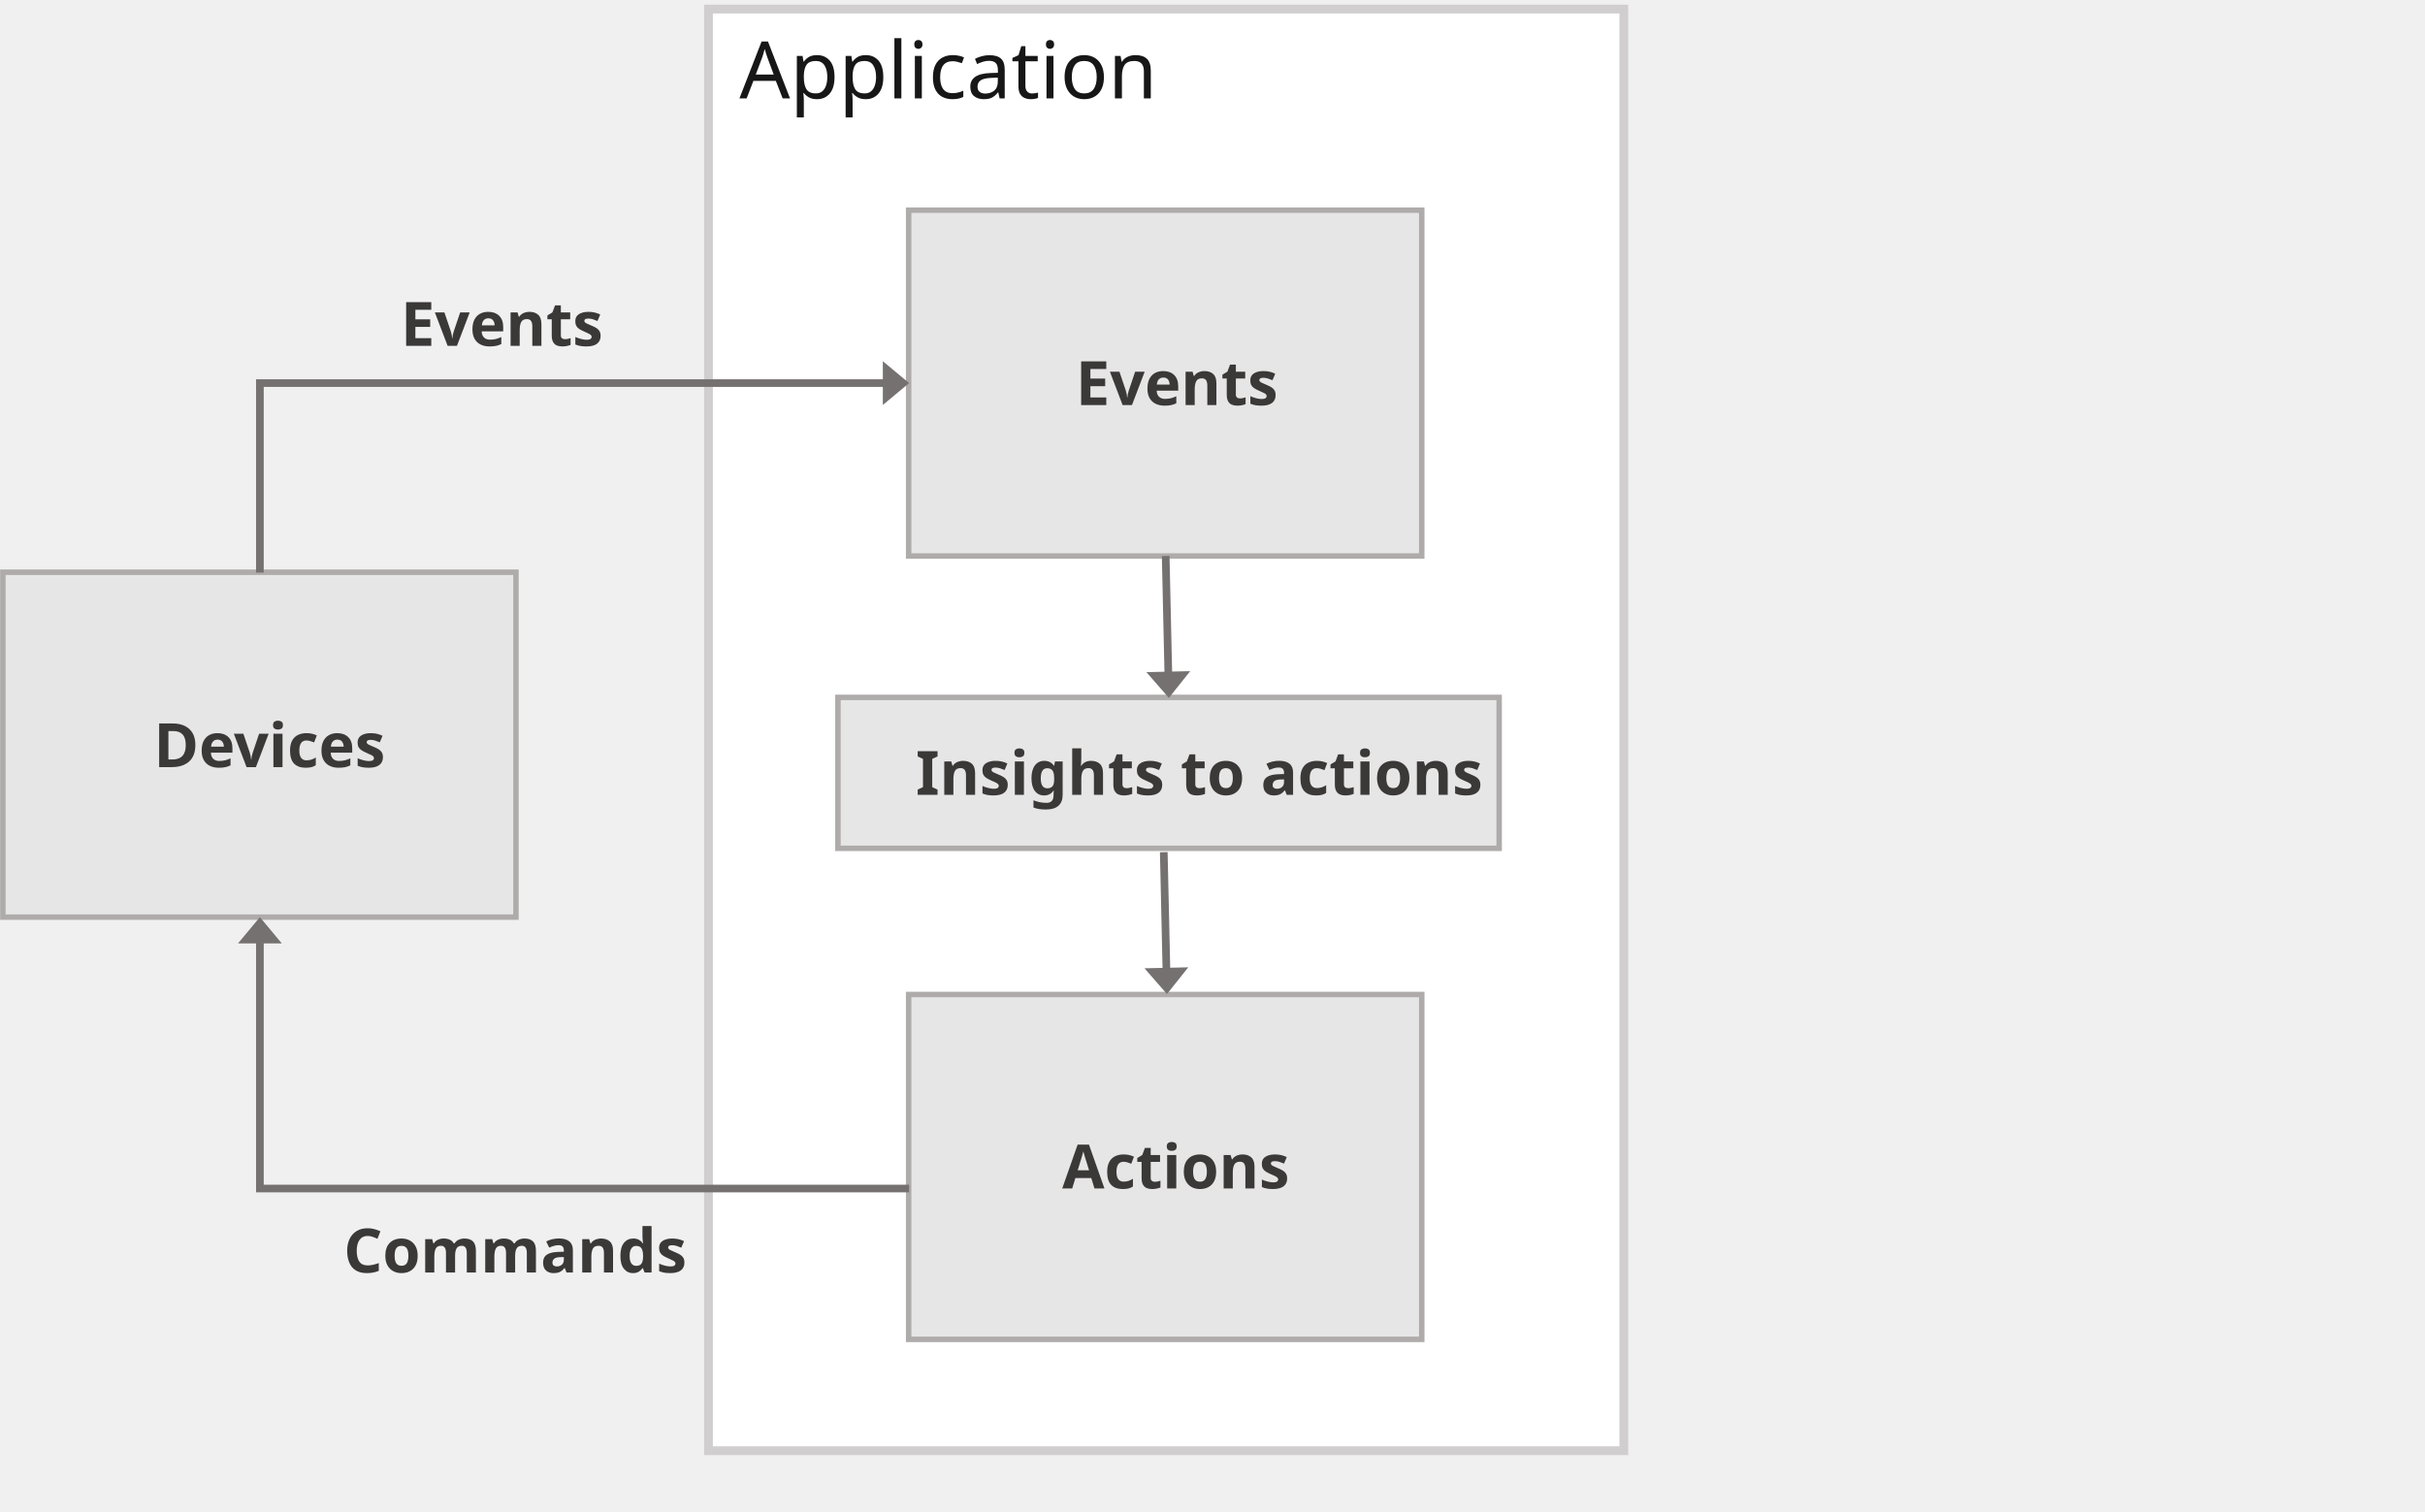
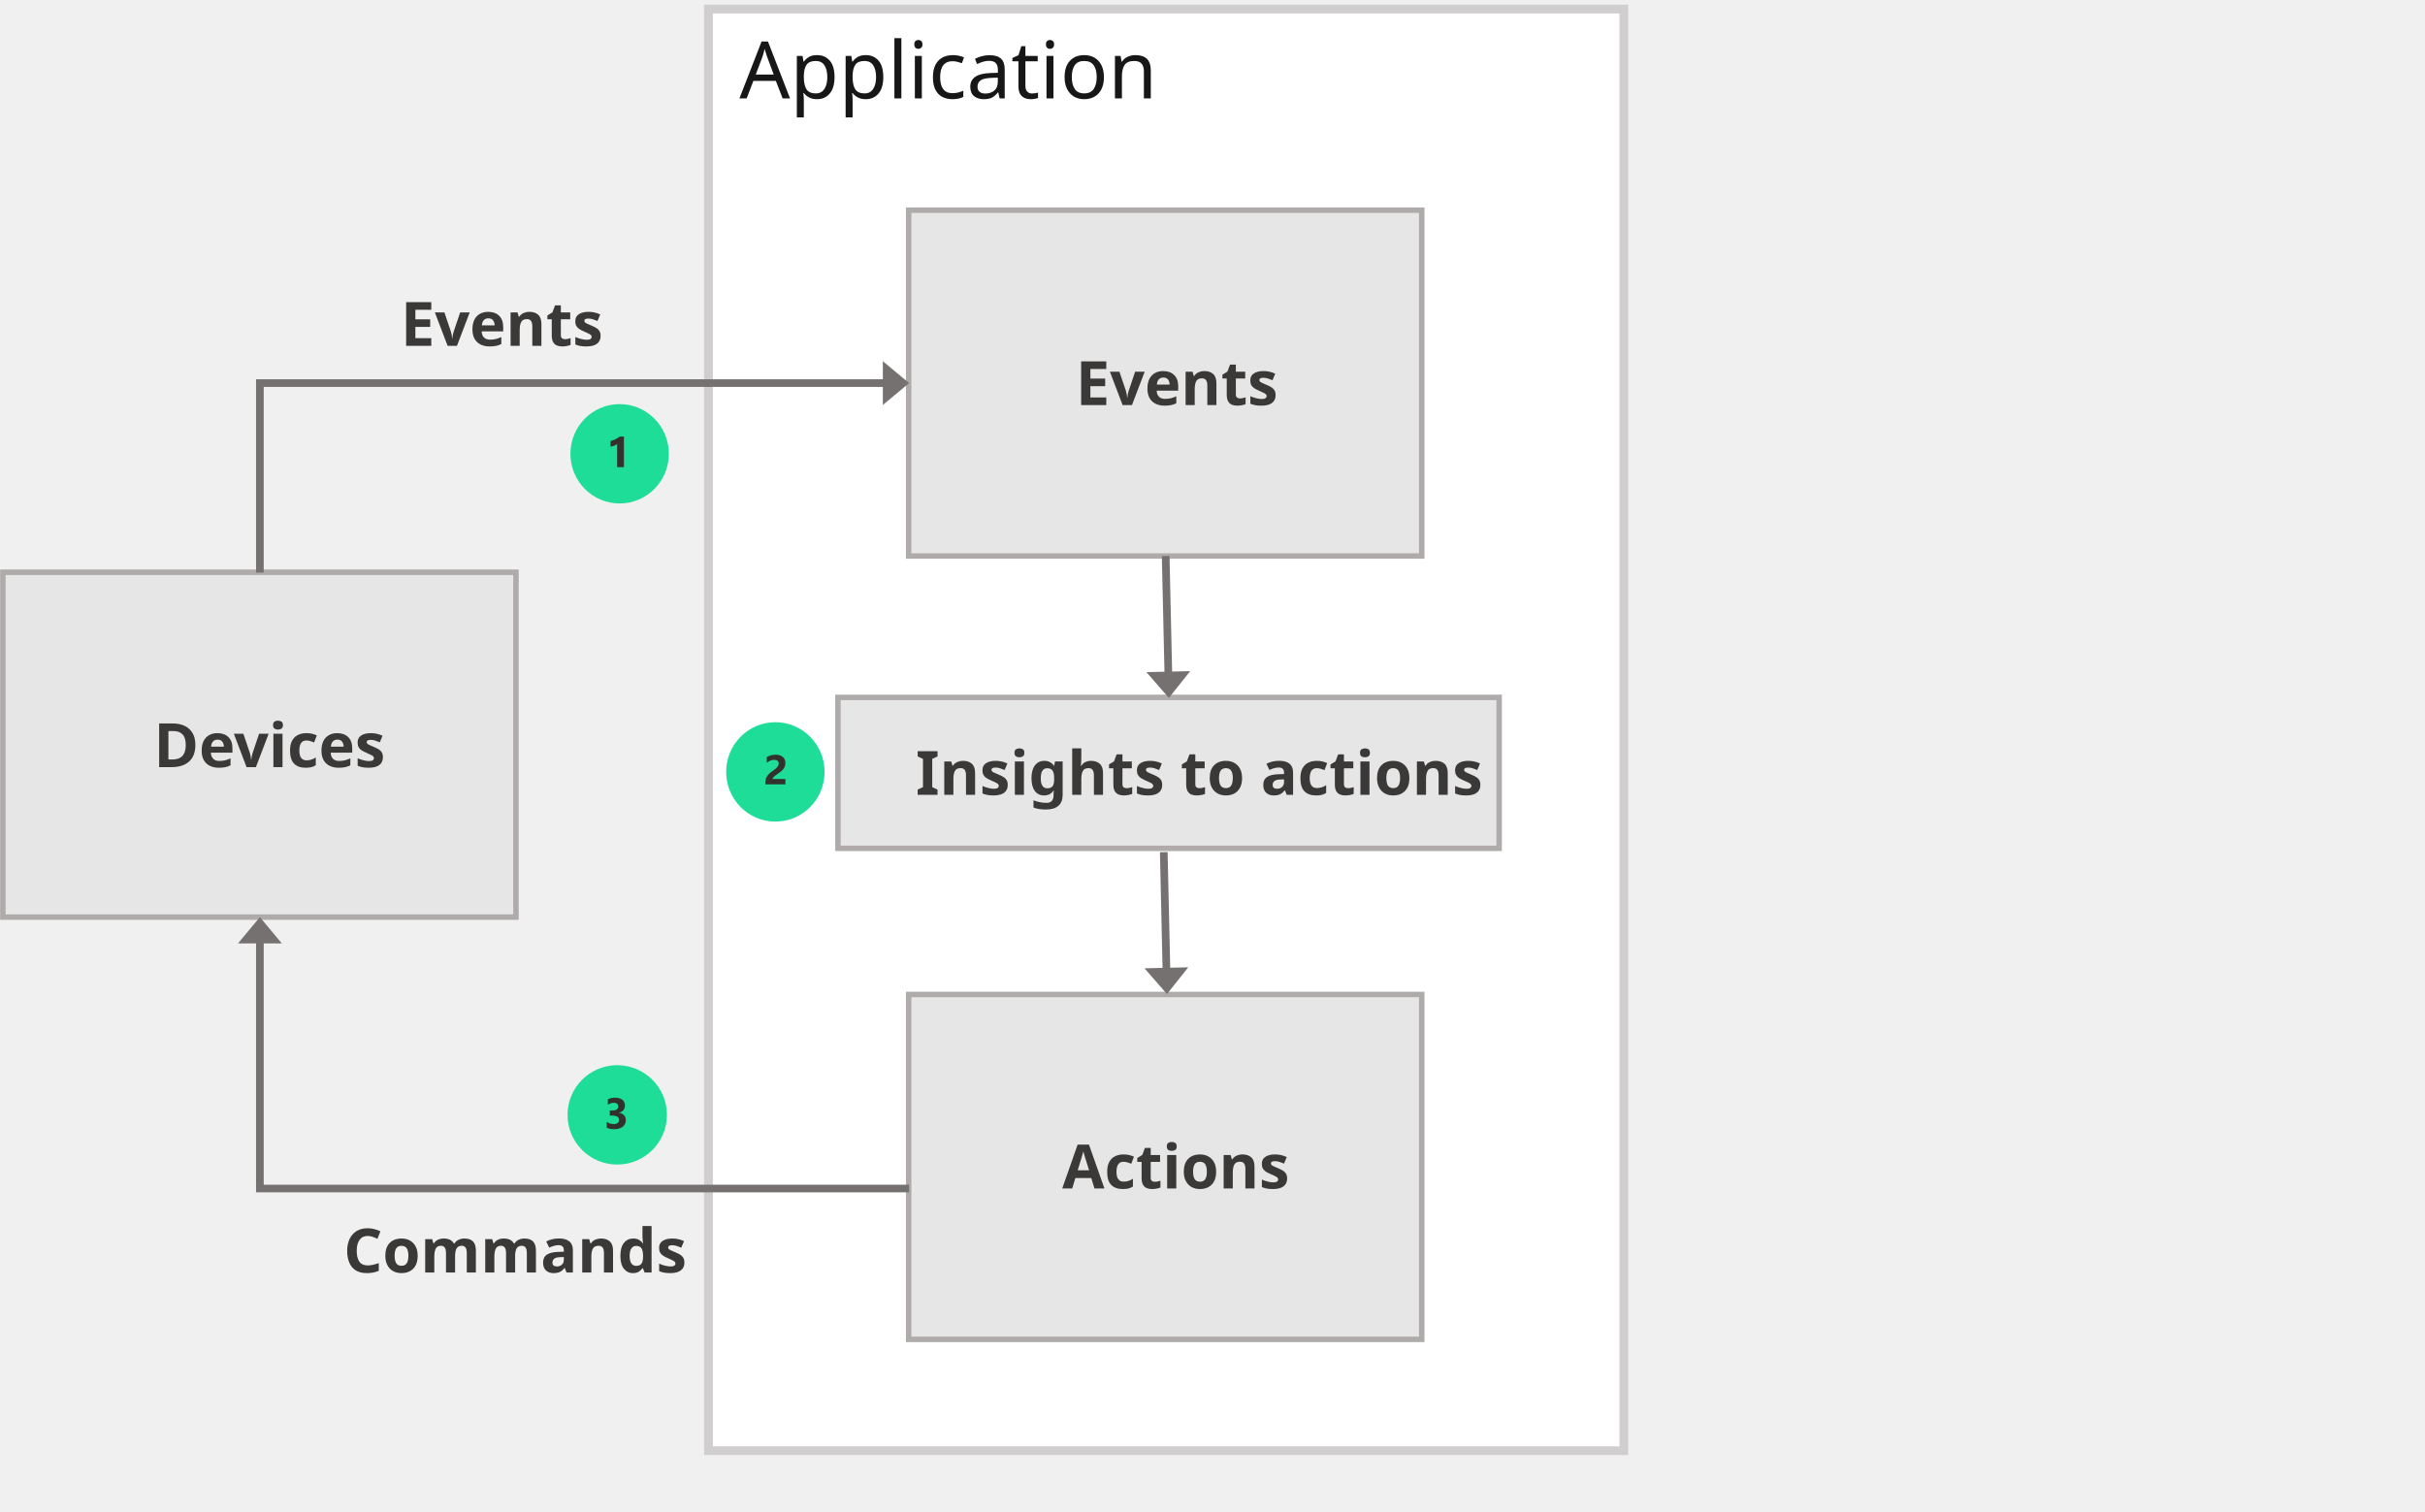
<svg xmlns="http://www.w3.org/2000/svg" width="2538" height="1582" overflow="hidden">
  <defs>
    <clipPath id="clip0">
      <rect x="39" y="54" width="2538" height="1582" />
    </clipPath>
  </defs>
  <g clip-path="url(#clip0)" transform="translate(-39 -54)">
    <rect x="780.5" y="63.5" width="958" height="1509" stroke="#D0CECE" stroke-width="9.167" stroke-miterlimit="8" fill="#FFFFFF" />
    <text fill="#181717" font-family="Calibri,Calibri_MSFontService,sans-serif" font-weight="400" font-size="83" transform="matrix(1 0 0 1 812.889 157)">Application</text>
    <rect x="990" y="274" width="537" height="362" stroke="#AFABAB" stroke-width="5.729" stroke-miterlimit="8" fill="#E7E6E6" />
    <text fill="#3B3838" font-family="Segoe UI Semibold,Segoe UI Semibold_MSFontService,sans-serif" font-weight="600" font-size="64" transform="matrix(1 0 0 1 1164.77 478)">Events</text>
    <rect x="990" y="1095" width="537" height="361" stroke="#AFABAB" stroke-width="5.729" stroke-miterlimit="8" fill="#E7E6E6" />
    <text fill="#3B3838" font-family="Segoe UI Semibold,Segoe UI Semibold_MSFontService,sans-serif" font-weight="600" font-size="64" transform="matrix(1 0 0 1 1150.73 1298)">Actions</text>
    <rect x="916" y="784" width="692" height="158" stroke="#AFABAB" stroke-width="5.729" stroke-miterlimit="8" fill="#E7E6E6" />
    <text fill="#3B3838" font-family="Segoe UI Semibold,Segoe UI Semibold_MSFontService,sans-serif" font-weight="600" font-size="64" transform="matrix(1 0 0 1 997.387 886)">Insights to actions</text>
    <rect x="42" y="653" width="537" height="361" stroke="#AFABAB" stroke-width="5.729" stroke-miterlimit="8" fill="#E7E6E6" />
    <text fill="#3B3838" font-family="Segoe UI Semibold,Segoe UI Semibold_MSFontService,sans-serif" font-weight="600" font-size="64" transform="matrix(1 0 0 1 199.832 857)">Devices</text>
    <path d="M306.99 653.346 306.99 450.99 967.552 450.99 967.552 459.011 311 459.011 315.01 455 315.01 653.346ZM962.969 432.083 990.469 455 962.969 477.917Z" fill="#767171" />
    <path d="M22.916-4.01 288.1-4.01 288.1 679.469 280.079 679.469 280.079 0 284.089 4.01 22.916 4.01ZM27.5 22.917 0 0 27.5-22.917Z" fill="#767171" transform="matrix(1.83697e-16 1 1 -1.83697e-16 311 1014)" />
    <path d="M1263.01 635.909 1265.84 761.542 1257.82 761.723 1254.99 636.09ZM1284.64 756.534 1262.35 784.543 1238.82 757.567Z" fill="#767171" />
    <path d="M1261.01 945.91 1263.84 1071.54 1255.82 1071.72 1252.99 946.09ZM1282.64 1066.53 1260.35 1094.54 1236.82 1067.57Z" fill="#767171" />
    <text fill="#3B3838" font-family="Segoe UI Semibold,Segoe UI Semibold_MSFontService,sans-serif" font-weight="600" font-size="64" transform="matrix(1 0 0 1 458.315 416)">Events<tspan font-size="64" x="-59.681" y="970">Commands</tspan>
    </text>
+     <path d="M739 529C739 557.719 715.943 581 687.5 581 659.057 581 636 557.719 636 529 636 500.281 659.057 477 687.5 477 715.943 477 739 500.281 739 529Z" fill="#1DDD98" fill-rule="evenodd" />
+     <path d="M692 511 692 543 684.888 543 684.888 518.771C684.496 519.106 684.029 519.425 683.489 519.731 682.96 520.023 682.396 520.291 681.794 520.541 681.193 520.774 680.568 520.976 679.92 521.15 679.273 521.31 678.633 521.428 678 521.501L678 515.694C679.852 515.169 681.6 514.501 683.24 513.687 684.881 512.87 686.363 511.977 687.687 511L692 511Z" fill="#323130" fill-rule="evenodd" />
+     <path d="M902 862C902 890.719 878.943 914 850.5 914 822.057 914 799 890.719 799 862 799 833.281 822.057 810 850.5 810 878.943 810 902 833.281 902 862Z" fill="#1DDD98" fill-rule="evenodd" />
+     <path d="M847.609 869.428 860.977 869.428 860.977 875 840 875 840 872.704C840 871.145 840.261 869.747 840.806 868.514 841.351 867.267 842.039 866.156 842.845 865.177 843.674 864.185 844.575 863.314 845.523 862.562 846.518 861.797 847.443 861.109 848.32 860.499 849.244 859.862 850.05 859.252 850.737 858.67 851.448 858.088 852.041 857.515 852.491 856.949 852.989 856.367 853.344 855.785 853.581 855.205 853.818 854.609 853.937 853.979 853.937 853.312 853.937 852.008 853.558 851.022 852.799 850.358 852.017 849.691 850.856 849.358 849.291 849.358 846.589 849.358 843.982 850.399 841.517 852.482L841.517 846.571C844.243 844.857 847.348 844 850.785 844 852.372 844 853.818 844.204 855.075 844.616 856.355 845.013 857.421 845.586 858.298 846.338 859.175 847.09 859.862 848.004 860.313 849.081 860.787 850.144 861 851.334 861 852.654 861 854.057 860.787 855.304 860.337 856.395 859.886 857.488 859.294 858.48 858.559 859.372 857.824 860.265 856.971 861.088 855.999 861.838 855.027 862.576 854.032 863.291 852.989 863.985 852.278 864.469 851.59 864.95 850.951 865.431 850.287 865.899 849.718 866.366 849.22 866.836 848.722 867.288 848.32 867.735 848.035 868.175 847.751 868.615 847.609 869.032 847.609 869.428Z" fill="#323130" fill-rule="evenodd" />
+     <path d="M737 1221C737 1249.72 713.719 1273 685 1273 656.281 1273 633 1249.72 633 1221 633 1192.28 656.281 1169 685 1169 713.719 1169 737 1192.28 737 1221Z" fill="#1DDD98" fill-rule="evenodd" />
+     <path d="M674 1234.4 674 1228.28C676.099 1229.84 678.552 1230.62 681.359 1230.62 683.128 1230.62 684.495 1230.23 685.462 1229.46 686.453 1228.69 686.948 1227.61 686.948 1226.23 686.948 1224.81 686.335 1223.71 685.109 1222.94 683.906 1222.17 682.231 1221.78 680.108 1221.78L677.208 1221.78 677.208 1216.4 679.896 1216.4C683.977 1216.4 686.005 1215.01 686.005 1212.26 686.005 1209.66 684.448 1208.36 681.312 1208.36 679.212 1208.36 677.16 1209.05 675.179 1210.43L675.179 1204.69C677.396 1203.56 679.943 1203 682.892 1203 686.099 1203 688.599 1203.73 690.368 1205.2 692.161 1206.67 693.057 1208.58 693.057 1210.92 693.057 1215.09 690.981 1217.7 686.83 1218.75L686.83 1218.86C689.047 1219.15 690.792 1219.97 692.066 1221.34 693.363 1222.69 694 1224.35 694 1226.32 694 1229.3 692.939 1231.66 690.792 1233.4 688.646 1235.13 685.675 1236 681.901 1236 678.67 1236 676.028 1235.47 674 1234.4Z" fill="#323130" fill-rule="evenodd" />
  </g>
</svg>
